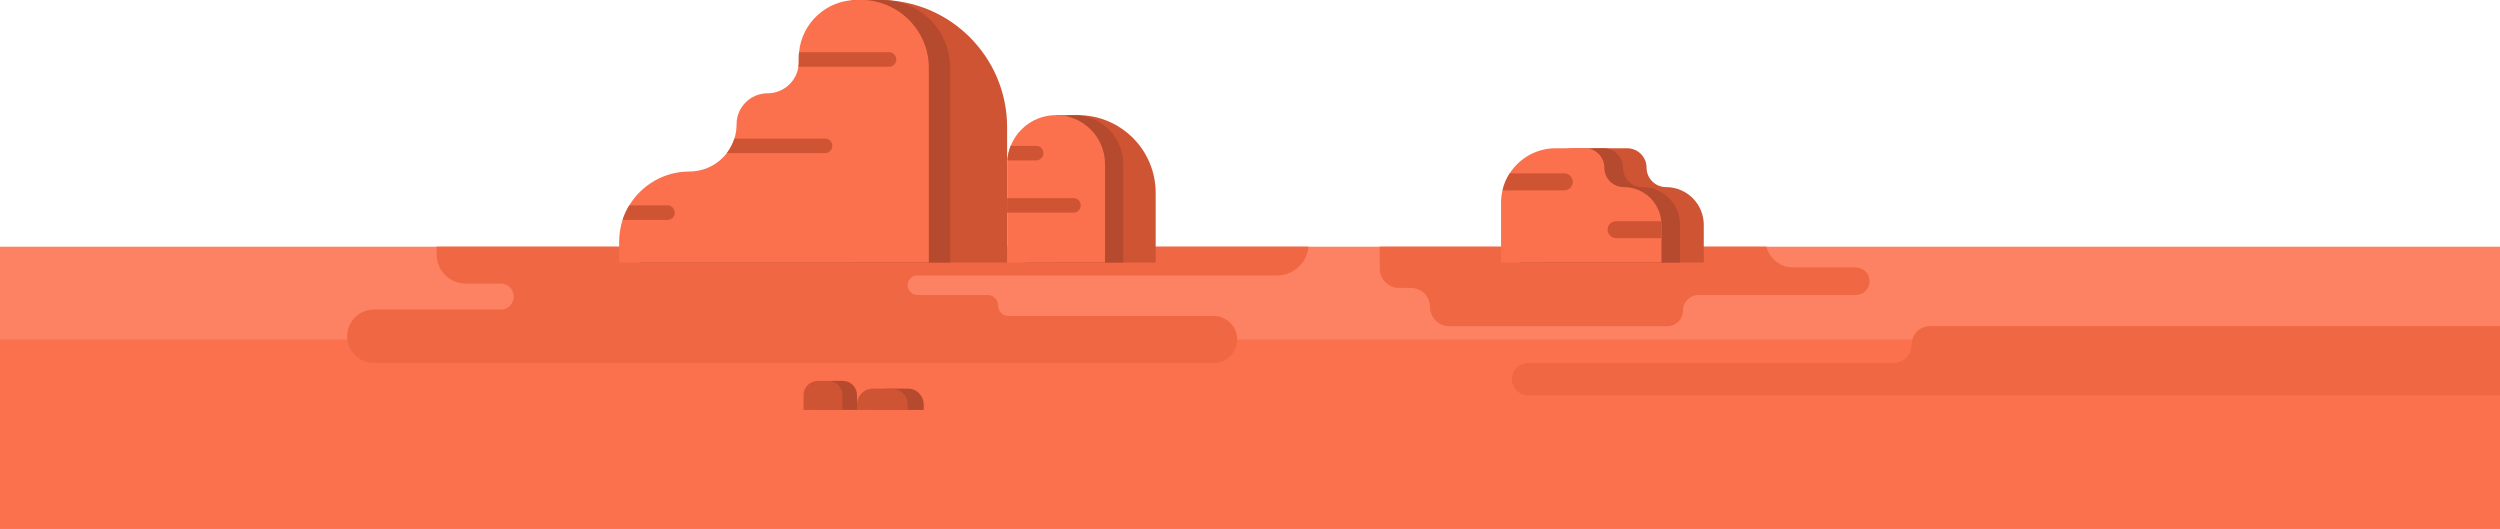
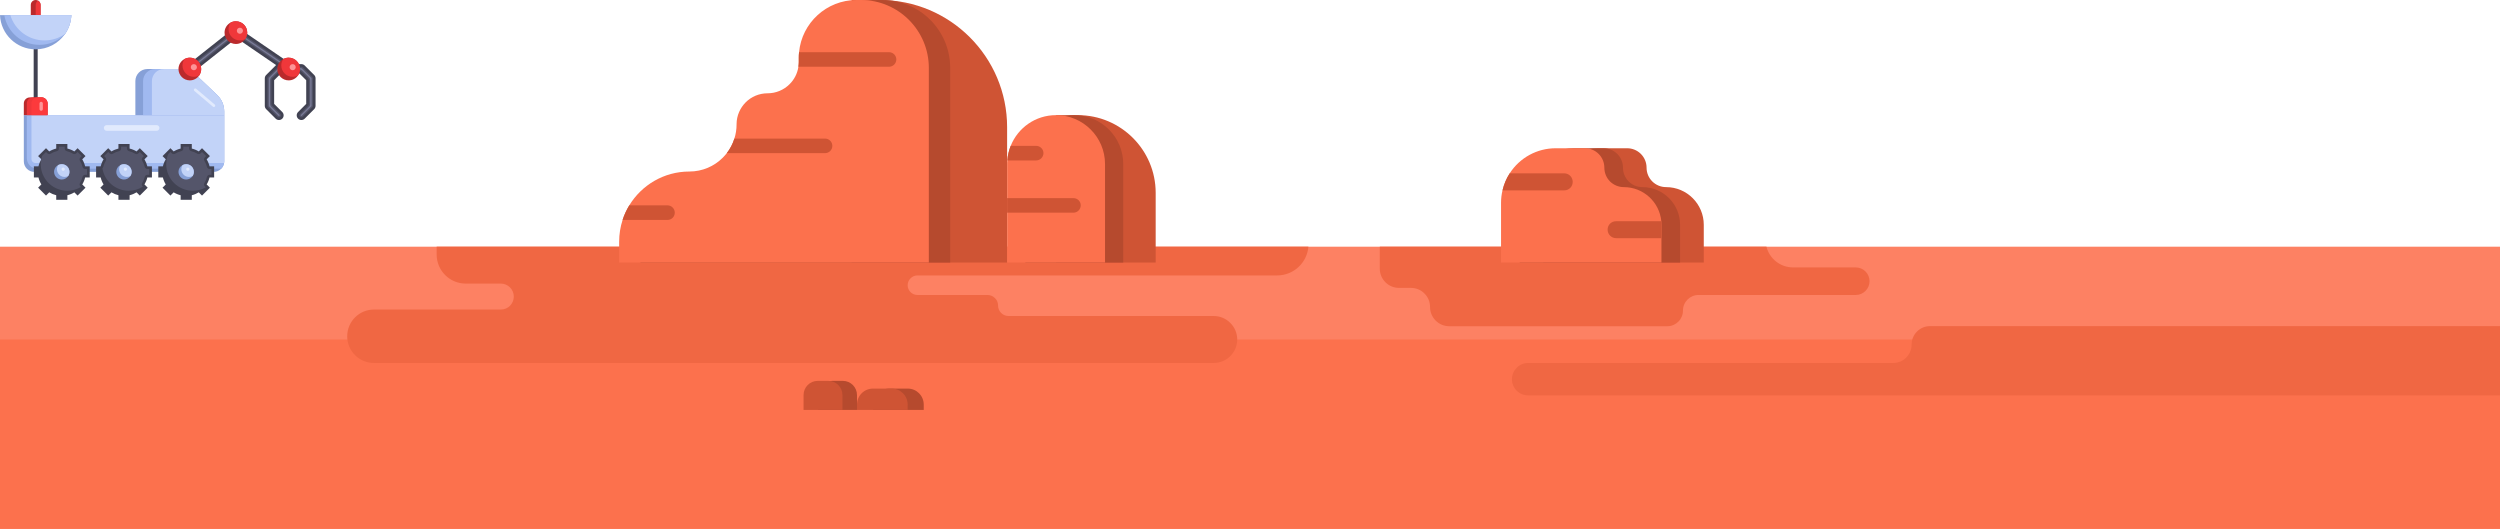
- <svg width="1920" height="406.181">
-   <path fill="#FD8163" d="M0 189.461h1920v216.72H0z" />
-   <path fill="#FC714D" d="M0 260.733h1920V406.18H0z" />
-   <path fill="#B64A2E" d="M697.206 298.437h-14.398c-6.724 0-12.291 5.481-12.291 12.291v4.076h38.91v-4.076c0-6.81-5.482-12.291-12.221-12.291zM647.297 292.505h-8.093c-6.008 0-10.875 4.868-10.875 10.875v11.424h29.843V303.38c0-6.007-4.866-10.875-10.875-10.875z" />
-   <path fill="#CF5434" d="M684.792 298.437h-14.328a12.265 12.265 0 0 0-12.292 12.291v4.076h38.911v-4.076c0-6.81-5.482-12.291-12.291-12.291zM636.105 292.505h-8.092c-6.008 0-10.876 4.868-10.876 10.875v11.424h29.844V303.38c0-6.007-4.869-10.875-10.876-10.875z" />
-   <g fill="#F06743">
-     <path d="M1004.857 189.461c-1.049 12.36-11.396 22.074-24.022 22.074H704.543c-2.038 0-3.86.846-5.244 2.217-1.372 1.37-2.216 3.192-2.216 5.328 0 4.094 3.369 7.463 7.46 7.463h53.907c2.16 0 4.188.897 5.636 2.347 1.547 1.449 2.434 3.476 2.434 5.731a8.01 8.01 0 0 0 8.063 8.064H932.05c5.036 0 9.573 2.012 12.806 5.328 3.317 3.232 5.33 7.771 5.33 12.72 0 9.984-8.15 18.035-18.136 18.035H287.185a20.48 20.48 0 0 1-14.52-6.011c-3.719-3.717-6.011-8.857-6.011-14.464 0-11.369 9.178-20.56 20.53-20.56h97.441c2.78 0 5.295-1.114 7.073-2.898 1.771-1.855 2.898-4.279 2.898-7.073 0-5.487-4.473-9.972-9.972-9.972h-26.973c-12.319 0-22.305-10-22.305-22.304v-6.026h669.511zM1920 250.464h-437.782c-7.789 0-14.115 6.406-14.115 14.197 0 7.789-6.324 14.112-14.198 14.112h-280.333c-6.867 0-12.4 5.616-12.4 12.483a12.372 12.372 0 0 0 12.4 12.396H1920v-53.188zM1435.808 215.969a10.43 10.43 0 0 1-3.113 7.461c-1.946 1.945-4.576 3.113-7.474 3.113h-120.712c-6.603 0-11.998 5.311-11.998 11.998 0 3.258-1.293 6.308-3.487 8.438-2.204 2.203-5.168 3.57-8.51 3.57h-167.479c-8.176 0-14.763-6.67-14.763-14.761 0-4.052-1.583-7.742-4.31-10.386-2.628-2.715-6.32-4.295-10.371-4.295h-9.153c-8.103 0-14.763-6.588-14.763-14.765V189.46h296.957c2.295 9.126 10.562 15.919 20.441 15.919h48.147c5.81.001 10.588 4.695 10.588 10.59z" />
+ <svg xmlns="http://www.w3.org/2000/svg" width="1920" height="406.181">
+   <g class="neco">
+     <path fill="#FD8163" d="M0 189.461h1920v216.72H0z" />
+     <path fill="#FC714D" d="M0 260.733h1920V406.18H0z" />
+     <path fill="#B64A2E" d="M697.206 298.437h-14.398c-6.724 0-12.291 5.481-12.291 12.291v4.076h38.91v-4.076c0-6.81-5.482-12.291-12.221-12.291zM647.297 292.505h-8.093c-6.008 0-10.875 4.868-10.875 10.875v11.424h29.843V303.38c0-6.007-4.866-10.875-10.875-10.875z" />
+     <path fill="#CF5434" d="M684.792 298.437h-14.328a12.265 12.265 0 0 0-12.292 12.291v4.076h38.911v-4.076c0-6.81-5.482-12.291-12.291-12.291zM636.105 292.505h-8.092c-6.008 0-10.876 4.868-10.876 10.875v11.424h29.844V303.38c0-6.007-4.869-10.875-10.876-10.875z" />
+     <g fill="#F06743">
+       <path d="M1004.857 189.461c-1.049 12.36-11.396 22.074-24.022 22.074H704.543c-2.038 0-3.86.846-5.244 2.217-1.372 1.37-2.216 3.192-2.216 5.328 0 4.094 3.369 7.463 7.46 7.463h53.907c2.16 0 4.188.897 5.636 2.347 1.547 1.449 2.434 3.476 2.434 5.731a8.01 8.01 0 0 0 8.063 8.064H932.05c5.036 0 9.573 2.012 12.806 5.328 3.317 3.232 5.33 7.771 5.33 12.72 0 9.984-8.15 18.035-18.136 18.035H287.185a20.48 20.48 0 0 1-14.52-6.011c-3.719-3.717-6.011-8.857-6.011-14.464 0-11.369 9.178-20.56 20.53-20.56h97.441c2.78 0 5.295-1.114 7.073-2.898 1.771-1.855 2.898-4.279 2.898-7.073 0-5.487-4.473-9.972-9.972-9.972h-26.973c-12.319 0-22.305-10-22.305-22.304v-6.026h669.511zM1920 250.464h-437.782c-7.789 0-14.115 6.406-14.115 14.197 0 7.789-6.324 14.112-14.198 14.112h-280.333c-6.867 0-12.4 5.616-12.4 12.483a12.372 12.372 0 0 0 12.4 12.396H1920v-53.188zM1435.808 215.969a10.43 10.43 0 0 1-3.113 7.461c-1.946 1.945-4.576 3.113-7.474 3.113h-120.712c-6.603 0-11.998 5.311-11.998 11.998 0 3.258-1.293 6.308-3.487 8.438-2.204 2.203-5.168 3.57-8.51 3.57h-167.479c-8.176 0-14.763-6.67-14.763-14.761 0-4.052-1.583-7.742-4.31-10.386-2.628-2.715-6.32-4.295-10.371-4.295h-9.153c-8.103 0-14.763-6.588-14.763-14.765V189.46h296.957c2.295 9.126 10.562 15.919 20.441 15.919h48.147c5.81.001 10.588 4.695 10.588 10.59z" />
+     </g>
+     <g>
+       <path fill="#CF5434" d="M773.464 201.649H654.108V.005h21.688c53.91 0 97.667 43.755 97.667 97.713v103.931zM887.563 201.649h-76.464V88.428h16.744c32.946 0 59.72 26.724 59.72 59.713v53.508z" />
+       <path fill="#B64A2E" d="M729.754 52.191v149.458H491.909v-15.944c0-5.832.913-11.475 2.649-16.805 1.313-3.887 3.043-7.717 5.133-11.19 9.462-15.54 26.6-25.978 46.21-25.978 10.011 0 19.011-4.035 25.576-10.603 1.114-1.107 2.176-2.281 3.099-3.519 2.578-3.32 4.577-7.113 5.922-11.191a38.502 38.502 0 0 0 1.594-10.899v-.307c.137-6.497 2.78-12.349 7.035-16.573 4.305-4.351 10.293-6.991 16.881-6.991a23.806 23.806 0 0 0 16.884-7.005c3.513-3.546 5.984-8.175 6.692-13.382.203-1.154.27-2.321.27-3.5v-3.316c0-1.503.13-2.954.229-4.375C632.312 17.593 651.246 0 674.343 0h3.273c28.828 0 52.138 23.35 52.138 52.191zM862.657 126.008v75.642h-75.193v-75.642a48 48 0 0 1 .081-2.785c.279-3.934 1.249-7.676 2.589-11.207 5.599-13.836 19.098-23.592 34.877-23.592 20.804-.001 37.646 16.844 37.646 37.584z" />
+       <path fill="#FC714D" d="M713.347 52.191v149.458H475.506v-15.944c0-5.832.913-11.475 2.643-16.805 1.232-3.887 3.044-7.717 5.14-11.19 9.462-15.54 26.6-25.978 46.124-25.978 10.011 0 19.098-4.035 25.659-10.603 1.117-1.107 2.093-2.281 3.102-3.519a35.218 35.218 0 0 0 5.836-11.191c1.103-3.437 1.679-7.114 1.679-10.899v-.307c.052-6.497 2.778-12.349 6.95-16.573 4.306-4.351 10.293-6.991 16.881-6.991a23.812 23.812 0 0 0 16.884-7.005c3.597-3.546 5.985-8.175 6.779-13.382.118-1.154.269-2.321.269-3.5v-3.316c0-1.503.051-2.954.229-4.375C615.822 17.593 634.764 0 657.854 0h3.356c28.742 0 52.137 23.35 52.137 52.191z" />
+       <path fill="#CF5434" d="M688.387 45.667c0 1.556-.702 2.965-1.666 3.973-1.049 1.005-2.456 1.623-3.972 1.623h-69.567c.118-1.154.269-2.321.269-3.5v-3.316c0-1.503.051-2.954.229-4.375h69.07c3.112 0 5.637 2.523 5.637 5.595zM518.233 163.349a5.555 5.555 0 0 1-1.666 3.973c-.964.962-2.372 1.579-3.889 1.579h-34.53c1.232-3.887 3.044-7.717 5.14-11.19h29.391c3.03-.001 5.554 2.521 5.554 5.638zM639.24 112.016c0 1.558-.615 2.967-1.664 3.966-.965 1.013-2.387 1.63-3.975 1.63h-75.429a35.218 35.218 0 0 0 5.836-11.191h69.593c3.103-.001 5.639 2.494 5.639 5.595z" />
+       <path fill="#FC714D" d="M848.66 126.008v75.642h-75.193v-75.642c0-.936.025-1.847.166-2.785a36.808 36.808 0 0 1 2.587-11.207c5.515-13.836 19.014-23.592 34.796-23.592 20.8-.001 37.644 16.844 37.644 37.584z" />
+       <path fill="#CF5434" d="M801.384 117.611c0 1.547-.702 2.954-1.667 3.974-1.048.989-2.457 1.638-3.972 1.638h-22.112a36.808 36.808 0 0 1 2.587-11.207h19.525c3.114 0 5.639 2.531 5.639 5.595zM830.008 157.71a5.606 5.606 0 0 1-1.666 3.973 5.603 5.603 0 0 1-3.973 1.666h-50.902v-11.195h50.902c3.115-.001 5.639 2.442 5.639 5.556z" />
+     </g>
+     <g>
+       <path fill="#CF5434" d="M1264.562 128.777a14.896 14.896 0 0 0-14.926-14.922h-22.384c-23.197 0-42.032 18.815-42.032 42.031v45.763h123.277v-29.018c0-15.912-12.935-28.924-28.933-28.924-8.265.001-15.002-6.665-15.002-14.93z" />
+       <path fill="#B64A2E" d="M1246.449 128.777a14.892 14.892 0 0 0-14.923-14.922h-22.382c-23.198 0-42.031 18.815-42.031 42.031v45.763h123.19v-29.018c0-15.912-12.936-28.924-28.925-28.924a14.9 14.9 0 0 1-14.929-14.93z" />
+       <path fill="#FC714D" d="M1275.989 172.632v29.018h-123.19v-45.763c0-3.356.359-6.563 1.127-9.678 1.114-4.755 2.962-9.137 5.528-13.083a41.966 41.966 0 0 1 35.362-19.271h22.397a14.888 14.888 0 0 1 14.922 14.922 15.09 15.09 0 0 0 4.346 10.574c2.753 2.666 6.483 4.356 10.575 4.356 15.071 0 27.418 11.452 28.839 26.189.067.9.094 1.811.094 2.736z" />
+       <path fill="#CF5434" d="M1207.844 139.659c0 1.795-.681 3.448-1.862 4.625-1.17 1.168-2.832 1.925-4.607 1.925h-47.448c1.114-4.755 2.962-9.137 5.528-13.083h41.92c3.558 0 6.469 2.967 6.469 6.533zM1275.989 172.632v10.28h-34.793a6.524 6.524 0 0 1-6.551-6.551c0-1.77.682-3.436 1.861-4.603 1.254-1.18 2.819-1.861 4.689-1.861h34.699c.068.899.095 1.81.095 2.735z" />
+     </g>
  </g>
-   <g>
-     <path fill="#CF5434" d="M773.464 201.649H654.108V.005h21.688c53.91 0 97.667 43.755 97.667 97.713v103.931zM887.563 201.649h-76.464V88.428h16.744c32.946 0 59.72 26.724 59.72 59.713v53.508z" />
-     <path fill="#B64A2E" d="M729.754 52.191v149.458H491.909v-15.944c0-5.832.913-11.475 2.649-16.805 1.313-3.887 3.043-7.717 5.133-11.19 9.462-15.54 26.6-25.978 46.21-25.978 10.011 0 19.011-4.035 25.576-10.603 1.114-1.107 2.176-2.281 3.099-3.519 2.578-3.32 4.577-7.113 5.922-11.191a38.502 38.502 0 0 0 1.594-10.899v-.307c.137-6.497 2.78-12.349 7.035-16.573 4.305-4.351 10.293-6.991 16.881-6.991a23.806 23.806 0 0 0 16.884-7.005c3.513-3.546 5.984-8.175 6.692-13.382.203-1.154.27-2.321.27-3.5v-3.316c0-1.503.13-2.954.229-4.375C632.312 17.593 651.246 0 674.343 0h3.273c28.828 0 52.138 23.35 52.138 52.191zM862.657 126.008v75.642h-75.193v-75.642a48 48 0 0 1 .081-2.785c.279-3.934 1.249-7.676 2.589-11.207 5.599-13.836 19.098-23.592 34.877-23.592 20.804-.001 37.646 16.844 37.646 37.584z" />
-     <path fill="#FC714D" d="M713.347 52.191v149.458H475.506v-15.944c0-5.832.913-11.475 2.643-16.805 1.232-3.887 3.044-7.717 5.14-11.19 9.462-15.54 26.6-25.978 46.124-25.978 10.011 0 19.098-4.035 25.659-10.603 1.117-1.107 2.093-2.281 3.102-3.519a35.218 35.218 0 0 0 5.836-11.191c1.103-3.437 1.679-7.114 1.679-10.899v-.307c.052-6.497 2.778-12.349 6.95-16.573 4.306-4.351 10.293-6.991 16.881-6.991a23.812 23.812 0 0 0 16.884-7.005c3.597-3.546 5.985-8.175 6.779-13.382.118-1.154.269-2.321.269-3.5v-3.316c0-1.503.051-2.954.229-4.375C615.822 17.593 634.764 0 657.854 0h3.356c28.742 0 52.137 23.35 52.137 52.191z" />
-     <path fill="#CF5434" d="M688.387 45.667c0 1.556-.702 2.965-1.666 3.973-1.049 1.005-2.456 1.623-3.972 1.623h-69.567c.118-1.154.269-2.321.269-3.5v-3.316c0-1.503.051-2.954.229-4.375h69.07c3.112 0 5.637 2.523 5.637 5.595zM518.233 163.349a5.555 5.555 0 0 1-1.666 3.973c-.964.962-2.372 1.579-3.889 1.579h-34.53c1.232-3.887 3.044-7.717 5.14-11.19h29.391c3.03-.001 5.554 2.521 5.554 5.638zM639.24 112.016c0 1.558-.615 2.967-1.664 3.966-.965 1.013-2.387 1.63-3.975 1.63h-75.429a35.218 35.218 0 0 0 5.836-11.191h69.593c3.103-.001 5.639 2.494 5.639 5.595z" />
-     <path fill="#FC714D" d="M848.66 126.008v75.642h-75.193v-75.642c0-.936.025-1.847.166-2.785a36.808 36.808 0 0 1 2.587-11.207c5.515-13.836 19.014-23.592 34.796-23.592 20.8-.001 37.644 16.844 37.644 37.584z" />
-     <path fill="#CF5434" d="M801.384 117.611c0 1.547-.702 2.954-1.667 3.974-1.048.989-2.457 1.638-3.972 1.638h-22.112a36.808 36.808 0 0 1 2.587-11.207h19.525c3.114 0 5.639 2.531 5.639 5.595zM830.008 157.71a5.606 5.606 0 0 1-1.666 3.973 5.603 5.603 0 0 1-3.973 1.666h-50.902v-11.195h50.902c3.115-.001 5.639 2.442 5.639 5.556z" />
-   </g>
-   <g>
-     <path fill="#CF5434" d="M1264.562 128.777a14.896 14.896 0 0 0-14.926-14.922h-22.384c-23.197 0-42.032 18.815-42.032 42.031v45.763h123.277v-29.018c0-15.912-12.935-28.924-28.933-28.924-8.265.001-15.002-6.665-15.002-14.93z" />
-     <path fill="#B64A2E" d="M1246.449 128.777a14.892 14.892 0 0 0-14.923-14.922h-22.382c-23.198 0-42.031 18.815-42.031 42.031v45.763h123.19v-29.018c0-15.912-12.936-28.924-28.925-28.924a14.9 14.9 0 0 1-14.929-14.93z" />
-     <path fill="#FC714D" d="M1275.989 172.632v29.018h-123.19v-45.763c0-3.356.359-6.563 1.127-9.678 1.114-4.755 2.962-9.137 5.528-13.083a41.966 41.966 0 0 1 35.362-19.271h22.397a14.888 14.888 0 0 1 14.922 14.922 15.09 15.09 0 0 0 4.346 10.574c2.753 2.666 6.483 4.356 10.575 4.356 15.071 0 27.418 11.452 28.839 26.189.067.9.094 1.811.094 2.736z" />
-     <path fill="#CF5434" d="M1207.844 139.659c0 1.795-.681 3.448-1.862 4.625-1.17 1.168-2.832 1.925-4.607 1.925h-47.448c1.114-4.755 2.962-9.137 5.528-13.083h41.92c3.558 0 6.469 2.967 6.469 6.533zM1275.989 172.632v10.28h-34.793a6.524 6.524 0 0 1-6.551-6.551c0-1.77.682-3.436 1.861-4.603 1.254-1.18 2.819-1.861 4.689-1.861h34.699c.068.899.095 1.81.095 2.735z" />
+   <g class="footer--car">
+     <g class="footer--car-holder">
+       <svg class="footer--car" width="243" height="154">
+         <path fill="#86A0D7" d="M172.186 88.406v35.519c0 .431-.029.842-.092 1.252a8.163 8.163 0 0 1-2.186 4.37 8.035 8.035 0 0 1-5.797 2.464H26.367c-4.451 0-8.073-3.623-8.073-8.086V88.406h153.892z" />
+         <path fill="#A0B9F0" d="M172.186 88.406v35.519c0 .431-.029.842-.092 1.252a8.163 8.163 0 0 1-2.186 4.37H28.679c-4.456 0-8.075-3.622-8.075-8.086V88.406h151.582z" />
+         <path fill="#C2D3F8" d="M172.186 88.406v35.519c0 .431-.029.842-.092 1.252H27.262a3.096 3.096 0 0 1-3.098-3.099V88.406h148.022z" />
+         <g class="wheel wheel--1">
+           <path class="wheell--1-a" fill="#414252" d="M116.683 136.292v-8.568h-3.522a18.437 18.437 0 0 0-2.219-5.356l2.492-2.493-6.061-6.06-2.493 2.493a18.365 18.365 0 0 0-5.353-2.217v-3.523h-8.572v3.523a18.406 18.406 0 0 0-5.358 2.217l-2.49-2.493-6.059 6.06 2.491 2.493a18.362 18.362 0 0 0-2.217 5.356h-3.524v8.568h3.524a18.26 18.26 0 0 0 2.217 5.356l-2.491 2.494 6.059 6.059 2.49-2.49a18.445 18.445 0 0 0 5.358 2.217v3.525h8.572v-3.525a18.392 18.392 0 0 0 5.353-2.217l2.493 2.49 6.061-6.059-2.492-2.494a18.369 18.369 0 0 0 2.219-5.356h3.522z" />
+           <path class="wheell--1-b" fill="#414252" d="M114.628 129.771v4.474h-1.465c-.953 0-1.784.647-1.999 1.568a16.1 16.1 0 0 1-1.971 4.76 2.057 2.057 0 0 0 .298 2.524l.233.236.802.813-3.15 3.16-1.046-1.047c-.39-.4-.923-.605-1.446-.605-.371 0-.749.102-1.076.306a16.163 16.163 0 0 1-4.763 1.972 2.042 2.042 0 0 0-1.568 1.99v1.477h-4.475v-1.477c0-.942-.645-1.773-1.568-1.99a16.082 16.082 0 0 1-4.76-1.972 2.06 2.06 0 0 0-1.077-.306c-.526 0-1.056.205-1.446.605l-1.05 1.047-3.148-3.16 1.039-1.049c.667-.663.79-1.712.296-2.524a16.222 16.222 0 0 1-1.971-4.76 2.042 2.042 0 0 0-1.998-1.568h-1.47v-4.474h1.47c.5 0 .982-.186 1.343-.501.319-.267.553-.637.655-1.068a16.23 16.23 0 0 1 1.971-4.759 2.062 2.062 0 0 0-.296-2.526l-1.039-1.046 3.148-3.161 1.05 1.05a2.039 2.039 0 0 0 2.523.297 16.068 16.068 0 0 1 4.76-1.971 2.04 2.04 0 0 0 1.568-1.99v-1.478h4.475v1.478a2.04 2.04 0 0 0 1.568 1.99c1.695.4 3.294 1.064 4.763 1.971a2.04 2.04 0 0 0 2.522-.297l1.046-1.05 3.15 3.161-1.035 1.046a2.061 2.061 0 0 0-.298 2.526 16.191 16.191 0 0 1 1.971 4.759 2.041 2.041 0 0 0 1.999 1.569h1.465z" />
+           <path class="wheell--1-c" fill="#54556A" d="M114.628 129.771v4.474h-1.465c-.953 0-1.784.647-1.999 1.568a16.1 16.1 0 0 1-1.971 4.76 2.057 2.057 0 0 0 .298 2.524l.233.236a20.348 20.348 0 0 1-10.896 3.152c-10.187 0-18.629-7.46-20.168-17.216.319-.267.553-.637.655-1.068a16.23 16.23 0 0 1 1.971-4.759 2.062 2.062 0 0 0-.296-2.526l-1.039-1.046 3.148-3.161 1.05 1.05a2.039 2.039 0 0 0 2.523.297 16.068 16.068 0 0 1 4.76-1.971 2.04 2.04 0 0 0 1.568-1.99v-1.478h4.475v1.478a2.04 2.04 0 0 0 1.568 1.99c1.695.4 3.294 1.064 4.763 1.971a2.04 2.04 0 0 0 2.522-.297l1.046-1.05 3.15 3.161-1.035 1.046a2.061 2.061 0 0 0-.298 2.526 16.191 16.191 0 0 1 1.971 4.759 2.041 2.041 0 0 0 1.999 1.569h1.467z" />
+         </g>
+         <g class="wheel wheel--2">
+           <path class="wheell--2-a" fill="#414252" d="M164.457 136.292v-8.568h-3.525a18.32 18.32 0 0 0-2.215-5.356l2.489-2.493-6.058-6.06-2.493 2.493a18.337 18.337 0 0 0-5.356-2.217v-3.523h-8.568v3.523a18.389 18.389 0 0 0-5.357 2.217l-2.489-2.493-6.062 6.06 2.489 2.493a18.301 18.301 0 0 0-2.214 5.356h-3.528v8.568h3.528a18.2 18.2 0 0 0 2.214 5.356l-2.489 2.494 6.062 6.059 2.489-2.49a18.427 18.427 0 0 0 5.357 2.217v3.525h8.568v-3.525a18.342 18.342 0 0 0 5.356-2.217l2.493 2.49 6.058-6.059-2.489-2.494a18.252 18.252 0 0 0 2.215-5.356h3.525z" />
+           <path class="wheell--2-b" fill="#414252" d="M162.407 129.771v4.474h-1.476c-.942 0-1.775.647-1.992 1.568a16.233 16.233 0 0 1-1.971 4.76 2.032 2.032 0 0 0 .301 2.524l.777.783.259.266-3.161 3.16-1.035-1.047a2.006 2.006 0 0 0-.749-.475 1.946 1.946 0 0 0-.709-.131c-.37 0-.739.102-1.068.306a15.985 15.985 0 0 1-4.758 1.972 2.054 2.054 0 0 0-1.581 1.99v1.477h-4.462v-1.477c0-.942-.657-1.773-1.581-1.99a16.156 16.156 0 0 1-4.748-1.972 2.089 2.089 0 0 0-1.079-.306c-.534 0-1.058.205-1.447.605l-1.046 1.047-3.16-3.16 1.048-1.049a2.063 2.063 0 0 0 .299-2.524 15.851 15.851 0 0 1-1.97-4.76 2.059 2.059 0 0 0-2.004-1.568h-1.466v-4.474h1.466c.957 0 1.775-.645 2.004-1.569.152-.645.348-1.281.574-1.906.367-.996.831-1.951 1.396-2.853a2.067 2.067 0 0 0-.299-2.526l-.347-.349-.701-.697 3.16-3.161 1.046 1.05c.39.396.913.604 1.447.604a2.1 2.1 0 0 0 1.079-.307 16.154 16.154 0 0 1 4.748-1.971 2.051 2.051 0 0 0 1.581-1.99v-1.478h4.462v1.478c0 .944.657 1.774 1.581 1.99 1.684.4 3.282 1.064 4.759 1.971.329.203.698.307 1.068.307.534 0 1.058-.208 1.458-.604l1.035-1.05 3.161 3.161-1.036 1.046a2.036 2.036 0 0 0-.301 2.526 16.3 16.3 0 0 1 1.971 4.759 2.044 2.044 0 0 0 1.992 1.569h1.475z" />
+           <path class="wheell--2-c" fill="#54556A" d="M162.407 129.771v4.474h-1.476c-.942 0-1.775.647-1.992 1.568a16.233 16.233 0 0 1-1.971 4.76 2.032 2.032 0 0 0 .301 2.524l.777.783a19.319 19.319 0 0 1-4.687 1.904c-.75.207-1.518.373-2.3.482-.973.146-1.97.219-2.984.219-11.205 0-20.305-9.018-20.405-20.19-.012-.072-.012-.145-.012-.216 0-1.908.268-3.756.762-5.512.192-.727.438-1.436.728-2.122l1.731-1.736 1.046 1.05c.39.396.913.604 1.447.604a2.1 2.1 0 0 0 1.079-.307 16.154 16.154 0 0 1 4.748-1.971 2.051 2.051 0 0 0 1.581-1.99v-1.478h4.462v1.478c0 .944.657 1.774 1.581 1.99 1.684.4 3.282 1.064 4.759 1.971.329.203.698.307 1.068.307.534 0 1.058-.208 1.458-.604l1.035-1.05 3.161 3.161-1.036 1.046a2.036 2.036 0 0 0-.301 2.526 16.3 16.3 0 0 1 1.971 4.759 2.044 2.044 0 0 0 1.992 1.569h1.477z" />
+         </g>
+         <g class="wheel wheel--3">
+           <path class="wheell--3-a" fill="#414252" d="M68.908 136.292v-8.568h-3.525a18.378 18.378 0 0 0-2.217-5.356l2.493-2.493-6.063-6.06-2.492 2.493a18.365 18.365 0 0 0-5.353-2.217v-3.523h-8.573v3.523a18.417 18.417 0 0 0-5.356 2.217l-2.488-2.493-6.062 6.06 2.493 2.493a18.285 18.285 0 0 0-2.219 5.356h-3.525v8.568h3.525a18.184 18.184 0 0 0 2.219 5.356l-2.493 2.494 6.062 6.059 2.488-2.49a18.456 18.456 0 0 0 5.356 2.217v3.525h8.573v-3.525a18.392 18.392 0 0 0 5.353-2.217l2.492 2.49 6.063-6.059-2.493-2.494a18.31 18.31 0 0 0 2.217-5.356h3.525z" />
+           <path class="wheell--3-b" fill="#414252" d="M66.854 129.771v4.474h-1.47c-.955 0-1.772.647-1.999 1.568a15.86 15.86 0 0 1-1.969 4.76 2.056 2.056 0 0 0 .296 2.524l.481.484.564.564-3.161 3.16-1.045-1.047a1.869 1.869 0 0 0-1.18-.575 1.165 1.165 0 0 0-.268-.03 2.08 2.08 0 0 0-1.076.306c-.063.032-.114.073-.174.105a15.875 15.875 0 0 1-4.578 1.866 2.052 2.052 0 0 0-1.579 1.99v1.477h-4.464v-1.477c0-.942-.655-1.773-1.579-1.99a16.35 16.35 0 0 1-4.76-1.972 2.012 2.012 0 0 0-1.068-.306c-.531 0-1.054.205-1.453.605l-1.039 1.047-3.158-3.16 1.036-1.049a2.033 2.033 0 0 0 .297-2.524 16.438 16.438 0 0 1-1.97-4.76 2.043 2.043 0 0 0-1.989-1.568H28.07v-4.474h1.479c.839 0 1.588-.512 1.885-1.271.044-.093.086-.194.104-.299a16.474 16.474 0 0 1 1.97-4.759 2.036 2.036 0 0 0-.297-2.526l-.976-.983-.061-.063.112-.111 3.046-3.05 1.039 1.05a2.06 2.06 0 0 0 1.453.604c.371 0 .742-.104 1.068-.307a16.347 16.347 0 0 1 4.76-1.971 2.05 2.05 0 0 0 1.579-1.99v-1.478h4.464v1.478a2.05 2.05 0 0 0 1.579 1.99c1.683.4 3.284 1.064 4.752 1.971.338.203.709.307 1.076.307.534 0 1.058-.208 1.447-.604l1.045-1.05 3.161 3.161-1.046 1.046a2.06 2.06 0 0 0-.296 2.526 15.923 15.923 0 0 1 1.969 4.759 2.05 2.05 0 0 0 1.999 1.569h1.473z" />
+           <path class="wheell--3-c" fill="#54556A" d="M66.854 129.771v4.474h-1.47c-.955 0-1.772.647-1.999 1.568a15.86 15.86 0 0 1-1.969 4.76 2.056 2.056 0 0 0 .296 2.524l.481.484a20.061 20.061 0 0 1-4.821 2.103c-.502.142-1.006.266-1.518.381a20.69 20.69 0 0 1-4.154.421c-10.457 0-19.075-7.85-20.266-17.985a21.669 21.669 0 0 1-.141-2.421c0-2.144.325-4.208.942-6.146a.99.99 0 0 1 .052-.174l3.046-3.05 1.039 1.05a2.06 2.06 0 0 0 1.453.604c.371 0 .742-.104 1.068-.307a16.347 16.347 0 0 1 4.76-1.971 2.05 2.05 0 0 0 1.579-1.99v-1.478h4.464v1.478a2.05 2.05 0 0 0 1.579 1.99c1.683.4 3.284 1.064 4.752 1.971.338.203.709.307 1.076.307.534 0 1.058-.208 1.447-.604l1.045-1.05 3.161 3.161-1.046 1.046a2.06 2.06 0 0 0-.296 2.526 15.923 15.923 0 0 1 1.969 4.759 2.05 2.05 0 0 0 1.999 1.569h1.472z" />
+         </g>
+         <path fill="#86A0D7" d="M148.875 131.979a5.857 5.857 0 0 1-.972 3.242 5.888 5.888 0 0 1-4.927 2.656 5.905 5.905 0 0 1-5.899-5.898 5.86 5.86 0 0 1 3.169-5.222 5.756 5.756 0 0 1 2.73-.677 5.891 5.891 0 0 1 5.899 5.899zM101.107 131.979a5.793 5.793 0 0 1-.994 3.253 5.868 5.868 0 0 1-4.905 2.646 5.898 5.898 0 0 1-5.896-5.898 5.864 5.864 0 0 1 3.16-5.222 5.827 5.827 0 0 1 2.736-.677 5.897 5.897 0 0 1 5.899 5.898z" />
+         <path fill="#C2D3F8" d="M148.875 131.979a5.857 5.857 0 0 1-.972 3.242 5.76 5.76 0 0 1-2.73.675 5.888 5.888 0 0 1-5.898-5.898c0-1.19.356-2.307.972-3.24a5.756 5.756 0 0 1 2.73-.677 5.89 5.89 0 0 1 5.898 5.898zM101.107 131.979a5.793 5.793 0 0 1-.994 3.253 5.791 5.791 0 0 1-2.719.664 5.898 5.898 0 0 1-5.9-5.898c0-1.19.361-2.307.978-3.24a5.827 5.827 0 0 1 2.736-.677 5.897 5.897 0 0 1 5.899 5.898z" />
+         <path fill="#E1EAFD" d="M145.511 129.924a1.248 1.248 0 1 1-2.495-.003 1.248 1.248 0 0 1 2.495.003zM97.55 129.924a1.248 1.248 0 1 1-1.246-1.251c.686 0 1.246.56 1.246 1.251z" />
+         <path fill="#86A0D7" d="M53.329 131.979a5.834 5.834 0 0 1-.973 3.242 5.905 5.905 0 0 1-4.926 2.656 5.898 5.898 0 1 1 5.899-5.898z" />
+         <path fill="#C2D3F8" d="M53.329 131.979a5.834 5.834 0 0 1-.973 3.242 5.897 5.897 0 0 1-8.638-5.223c0-1.201.37-2.317.993-3.253a5.807 5.807 0 0 1 2.72-.664 5.897 5.897 0 0 1 5.898 5.898z" />
+         <path fill="#E1EAFD" d="M49.771 129.924a1.248 1.248 0 1 1-1.248-1.251c.692 0 1.248.56 1.248 1.251z" />
+         <path fill="#86A0D7" d="M172.186 85.595v2.812h-68.227V62.245c0-5.1 4.137-9.235 9.233-9.235h25.647c4.467 0 8.755 1.714 11.975 4.791L166.8 73.017a17.376 17.376 0 0 1 5.386 12.578z" />
+         <path fill="#A0B9F0" d="M172.186 85.595v2.812h-62.295V62.245c0-5.1 4.133-9.235 9.233-9.235h19.716c4.467 0 8.755 1.714 11.975 4.791L166.8 73.017a17.376 17.376 0 0 1 5.386 12.578z" />
+         <path fill="#C2D3F8" d="M172.186 85.595v2.812h-55.503V62.245c0-5.1 4.134-9.235 9.234-9.235h12.923c4.467 0 8.755 1.714 11.975 4.791L166.8 73.017a17.376 17.376 0 0 1 5.386 12.578z" />
+         <path class="antena--1" fill="#414252" d="M27.398 79.174c-.849 0-1.539-.787-1.539-1.759V35.274c0-.968.69-1.755 1.539-1.755.85 0 1.54.787 1.54 1.755v42.141c0 .972-.69 1.759-1.54 1.759z" />
+         <g class="antena-holder">
+           <g class="antena">
+             <path fill="#BA2A2C" d="M31.16 3.766v15.391h-7.52V3.766A3.76 3.76 0 0 1 27.393 0h.014a3.766 3.766 0 0 1 3.753 3.766z" />
+             <path fill="#F0373A" d="M31.16 3.766v15.391h-3.754V3.766a3.76 3.76 0 0 1 1.877-3.26 3.764 3.764 0 0 1 1.877 3.26z" />
+             <path fill="#86A0D7" d="M54.798 11.636a27.266 27.266 0 0 1-4.813 14.373c-.114.162-.237.339-.359.504C44.65 33.394 36.535 37.88 27.393 37.88 12.653 37.88.615 26.235 0 11.636h54.798z" />
+             <path fill="#A0B9F0" d="M54.798 11.636a27.266 27.266 0 0 1-4.813 14.373c-.114.162-.237.339-.359.504a27.323 27.323 0 0 1-19.296 7.939c-13.563 0-24.84-9.86-27.024-22.816h51.492z" />
+             <path fill="#C2D3F8" d="M54.798 11.636a27.266 27.266 0 0 1-4.813 14.373 27.258 27.258 0 0 1-15.82 5.028c-12.353 0-22.795-8.168-26.223-19.401h46.856z" />
+           </g>
+         </g>
+         <g>
+             </g>
+         <path fill="#BA2A2C" d="M36.506 79.431v8.976H18.294v-8.976a4.61 4.61 0 0 1 4.616-4.617h8.978a4.611 4.611 0 0 1 4.618 4.617z" />
+         <path fill="#F0373A" d="M36.506 79.431v8.976H20.604v-8.976a4.609 4.609 0 0 1 4.613-4.617h6.671a4.611 4.611 0 0 1 4.618 4.617z" />
+         <path fill="#FC3A3C" d="M36.506 79.431v8.976H24.164v-8.976a4.61 4.61 0 0 1 4.614-4.617h3.109a4.612 4.612 0 0 1 4.619 4.617z" />
+         <path fill="#FD9496" d="M31.624 85.072a1.291 1.291 0 0 1-1.291-1.29v-4.343a1.291 1.291 0 0 1 2.581 0v4.343a1.29 1.29 0 0 1-1.29 1.29z" />
+         <g>
+           <path fill="#414252" d="M231.457 92.175a3.569 3.569 0 0 1-2.537-1.049 3.592 3.592 0 0 1 0-5.079l6.247-6.251V61.62l-5.198-5.195h-14.237l-5.192 5.195v18.176l6.247 6.251a3.594 3.594 0 0 1 0 5.079 3.597 3.597 0 0 1-5.081 0l-7.299-7.302a3.607 3.607 0 0 1-1.05-2.54V60.132a3.6 3.6 0 0 1 1.05-2.539l7.299-7.299a3.593 3.593 0 0 1 2.539-1.054h17.213c.953 0 1.866.381 2.54 1.054l7.298 7.299a3.582 3.582 0 0 1 1.053 2.539v21.152a3.59 3.59 0 0 1-1.053 2.54l-7.298 7.302a3.58 3.58 0 0 1-2.541 1.049z" />
+           <path fill="#54556A" d="M214.244 90.124c-.412 0-.798-.162-1.086-.449l-7.301-7.3a1.547 1.547 0 0 1-.449-1.091V60.132c0-.41.16-.797.449-1.087l7.301-7.3a1.517 1.517 0 0 1 1.086-.451h17.213c.403 0 .801.161 1.09.451l7.298 7.3c.292.29.452.677.452 1.087v21.152c0 .411-.16.797-.452 1.091l-7.298 7.3a1.547 1.547 0 0 1-2.177 0 1.521 1.521 0 0 1-.453-1.088c0-.413.159-.798.453-1.09l6.247-6.251c.386-.382.601-.904.601-1.45V61.62c0-.544-.215-1.064-.601-1.45l-5.197-5.197a2.044 2.044 0 0 0-1.451-.602h-14.237a2.06 2.06 0 0 0-1.45.602l-5.197 5.197c-.383.386-.6.906-.6 1.45v18.176c0 .546.217 1.068.6 1.45l6.251 6.251c.597.6.597 1.576-.004 2.178a1.536 1.536 0 0 1-1.088.449z" />
+           <path fill="#797B97" d="M231.457 89.101a.506.506 0 0 1-.363-.153.497.497 0 0 1-.148-.36c0-.14.051-.266.148-.363l6.248-6.248c.581-.58.904-1.355.904-2.18V61.62c0-.824-.323-1.596-.905-2.179l-5.194-5.196a3.07 3.07 0 0 0-2.178-.899h-14.237c-.818 0-1.595.318-2.174.899l-5.195 5.196a3.055 3.055 0 0 0-.902 2.179v18.176c0 .824.319 1.598.902 2.18l6.246 6.248c.2.201.2.525 0 .724a.51.51 0 0 1-.727 0l-7.296-7.298a.496.496 0 0 1-.153-.365V60.132c0-.139.053-.263.153-.363l7.296-7.299a.514.514 0 0 1 .363-.15h17.213c.133 0 .269.057.363.15l7.301 7.299a.513.513 0 0 1 .148.363v21.152a.5.5 0 0 1-.148.363l-7.301 7.3a.504.504 0 0 1-.364.154z" />
+         </g>
+         <g>
+           <path fill="#414252" d="M222.847 56.602a3.58 3.58 0 0 1-2.022-.624l-39.16-26.768-33.635 26.615a3.593 3.593 0 0 1-5.045-.586 3.594 3.594 0 0 1 .59-5.044l35.708-28.257a3.59 3.59 0 0 1 4.253-.148l41.342 28.256a3.587 3.587 0 0 1 .938 4.989 3.582 3.582 0 0 1-2.969 1.567z" />
+           <path fill="#54556A" d="M222.847 54.552c-.308 0-.607-.094-.864-.27l-39.159-26.766a2.05 2.05 0 0 0-2.431.083l-33.635 26.619a1.534 1.534 0 0 1-2.162-.252 1.545 1.545 0 0 1 .252-2.163l35.708-28.255c.273-.219.604-.332.953-.332.313 0 .612.092.871.269l41.34 28.257a1.54 1.54 0 0 1-.873 2.81z" />
+           <path fill="#797B97" d="M222.847 53.526a.48.48 0 0 1-.285-.092L183.404 26.67a3.047 3.047 0 0 0-1.739-.54 3.08 3.08 0 0 0-1.907.667L146.12 53.414a.51.51 0 0 1-.719-.086.512.512 0 0 1 .086-.72l35.707-28.256a.468.468 0 0 1 .315-.111c.107 0 .202.03.289.09l41.343 28.257a.506.506 0 0 1 .134.711.52.52 0 0 1-.428.227z" />
+         </g>
+         <path fill="#E1EAFD" d="M79.762 98.273c0-1.209.98-2.188 2.189-2.188h38.313a2.19 2.19 0 0 1 2.191 2.188c0 1.21-.982 2.191-2.191 2.191H81.951a2.19 2.19 0 0 1-2.189-2.191zM165.052 81.816a1.07 1.07 0 0 1-1.509.124l-14.29-12.123a1.073 1.073 0 0 1 1.388-1.636l14.289 12.123c.449.387.505 1.061.122 1.512z" />
+         <g>
+           <path fill="#BA2A2C" d="M154.517 53.01c0 1.838-.57 3.55-1.547 4.958a8.693 8.693 0 0 1-7.17 3.764c-4.815 0-8.723-3.909-8.723-8.722a8.704 8.704 0 0 1 4.627-7.691 8.604 8.604 0 0 1 4.096-1.025 8.715 8.715 0 0 1 8.717 8.716z" />
+           <path fill="#F0373A" d="M154.517 53.01c0 1.838-.57 3.55-1.547 4.958a8.63 8.63 0 0 1-4.095 1.026c-4.812 0-8.721-3.91-8.721-8.724 0-1.845.574-3.549 1.55-4.952a8.717 8.717 0 0 1 12.813 7.692z" />
+           <circle cx="148.877" cy="51.593" r="2.351" fill="#FD9496" />
+         </g>
+         <g>
+           <path fill="#BA2A2C" d="M189.885 25.056c0 1.835-.578 3.55-1.551 4.953a8.683 8.683 0 0 1-7.173 3.767c-4.811 0-8.719-3.909-8.719-8.72a8.703 8.703 0 0 1 4.626-7.694 8.617 8.617 0 0 1 4.093-1.027 8.722 8.722 0 0 1 8.724 8.721z" />
+           <path fill="#F0373A" d="M189.885 25.056c0 1.835-.578 3.55-1.551 4.953a8.605 8.605 0 0 1-4.092 1.028c-4.814 0-8.721-3.909-8.721-8.725a8.65 8.65 0 0 1 1.547-4.951 8.617 8.617 0 0 1 4.093-1.027 8.723 8.723 0 0 1 8.724 8.722z" />
+           <path fill="#FD9496" d="M186.59 23.636a2.351 2.351 0 0 1-4.701 0 2.35 2.35 0 0 1 4.701 0z" />
+         </g>
+         <g>
+           <path fill="#BA2A2C" d="M230.406 53.01c0 1.838-.574 3.55-1.547 4.958a8.701 8.701 0 0 1-7.173 3.764c-4.813 0-8.722-3.909-8.722-8.722a8.708 8.708 0 0 1 4.629-7.691 8.601 8.601 0 0 1 4.093-1.025 8.716 8.716 0 0 1 8.72 8.716z" />
+           <path fill="#F0373A" d="M230.406 53.01c0 1.838-.574 3.55-1.547 4.958a8.653 8.653 0 0 1-4.094 1.026c-4.813 0-8.723-3.91-8.723-8.724 0-1.845.576-3.549 1.551-4.952a8.601 8.601 0 0 1 4.093-1.025 8.717 8.717 0 0 1 8.72 8.717z" />
+           <circle cx="224.767" cy="51.593" r="2.35" fill="#FD9496" />
+         </g>
+       </svg>
+     </g>
  </g>
</svg>
